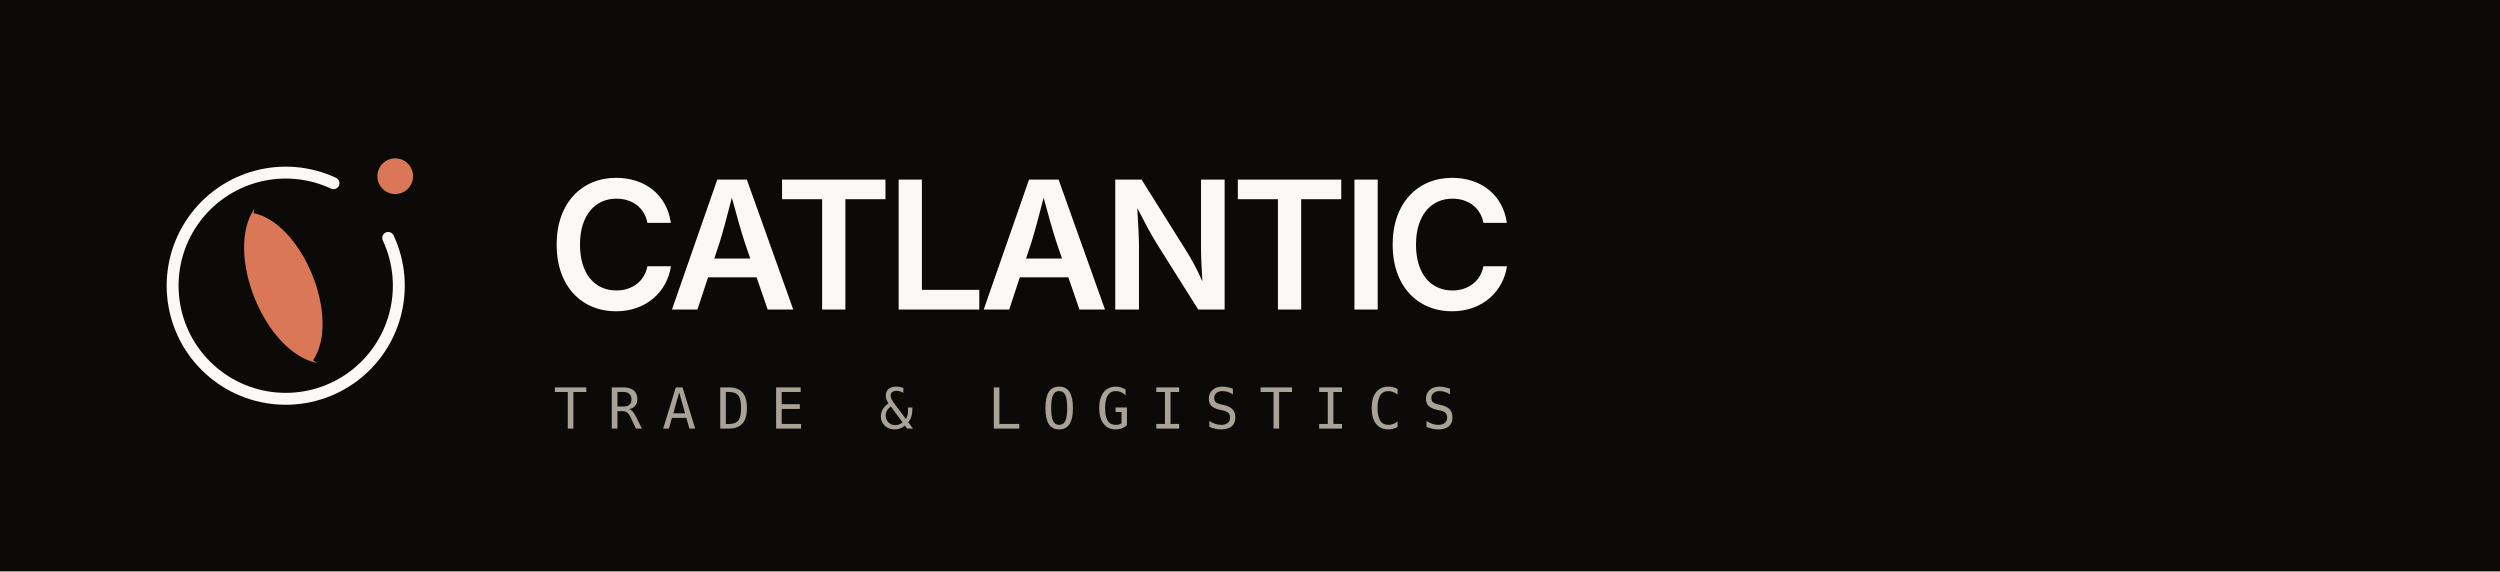
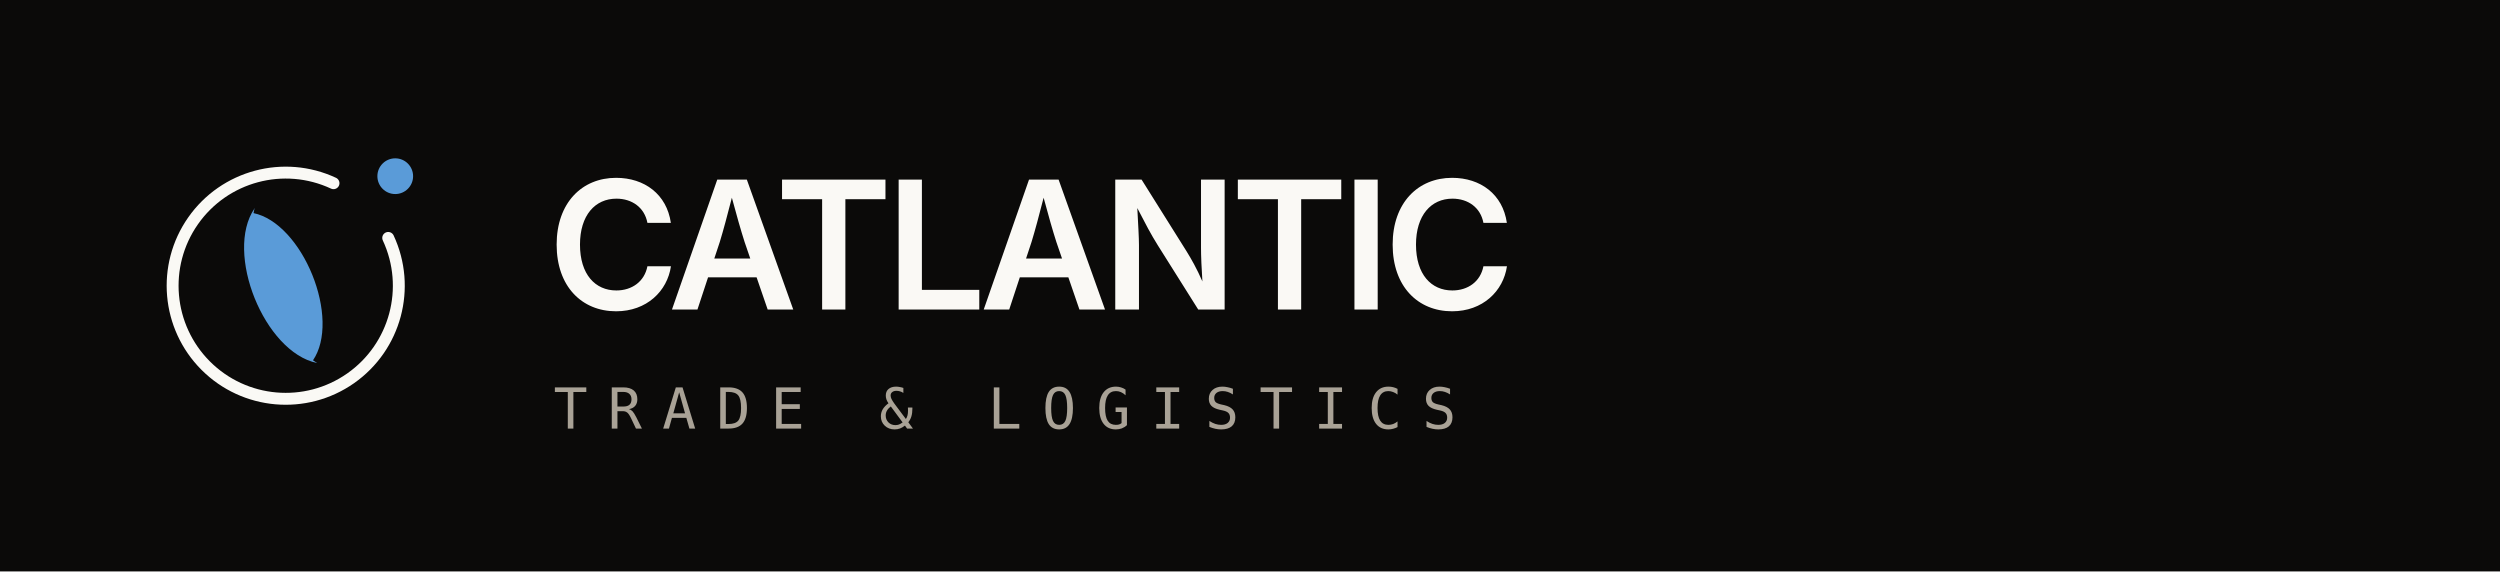
<svg xmlns="http://www.w3.org/2000/svg" viewBox="0 0 420 96" width="420" height="96" fill="none" role="img" aria-label="Catlantic — Trade &amp; Logistics">
  <rect width="420" height="96" fill="#0B0A09" />
  <g transform="translate(24 24)">
    <path d="M41.22 15.97A19 19 0 1 1 32.03 6.78" stroke="#FAF9F5" stroke-width="2" stroke-linecap="round" />
    <g transform="rotate(-22 24 24)">
-       <path d="M24 10C31.5 15 31.5 33 24 38C16.5 33 16.5 15 24 10Z" fill="#D97757" />
+       <path d="M24 10C31.5 15 31.5 33 24 38C16.5 33 16.5 15 24 10Z" fill="#5A9BD8" />
      <path d="M24 10C31.5 15 31.5 33 24 38" stroke="#0B0A09" stroke-width="1.6" />
    </g>
-     <circle cx="42.4" cy="5.6" r="3" fill="#D97757" />
+     <circle cx="42.4" cy="5.6" r="3" fill="#5A9BD8" />
  </g>
  <text x="92" y="52" font-family="Inter Tight, Inter, Helvetica Neue, Arial, sans-serif" font-weight="600" font-size="30" letter-spacing="-1.2" fill="#FAF9F5">CATLANTIC</text>
  <text x="93" y="72" font-family="JetBrains Mono, SFMono-Regular, Menlo, monospace" font-size="9.5" letter-spacing="3.4" fill="#A9A296">TRADE &amp; LOGISTICS</text>
</svg>
